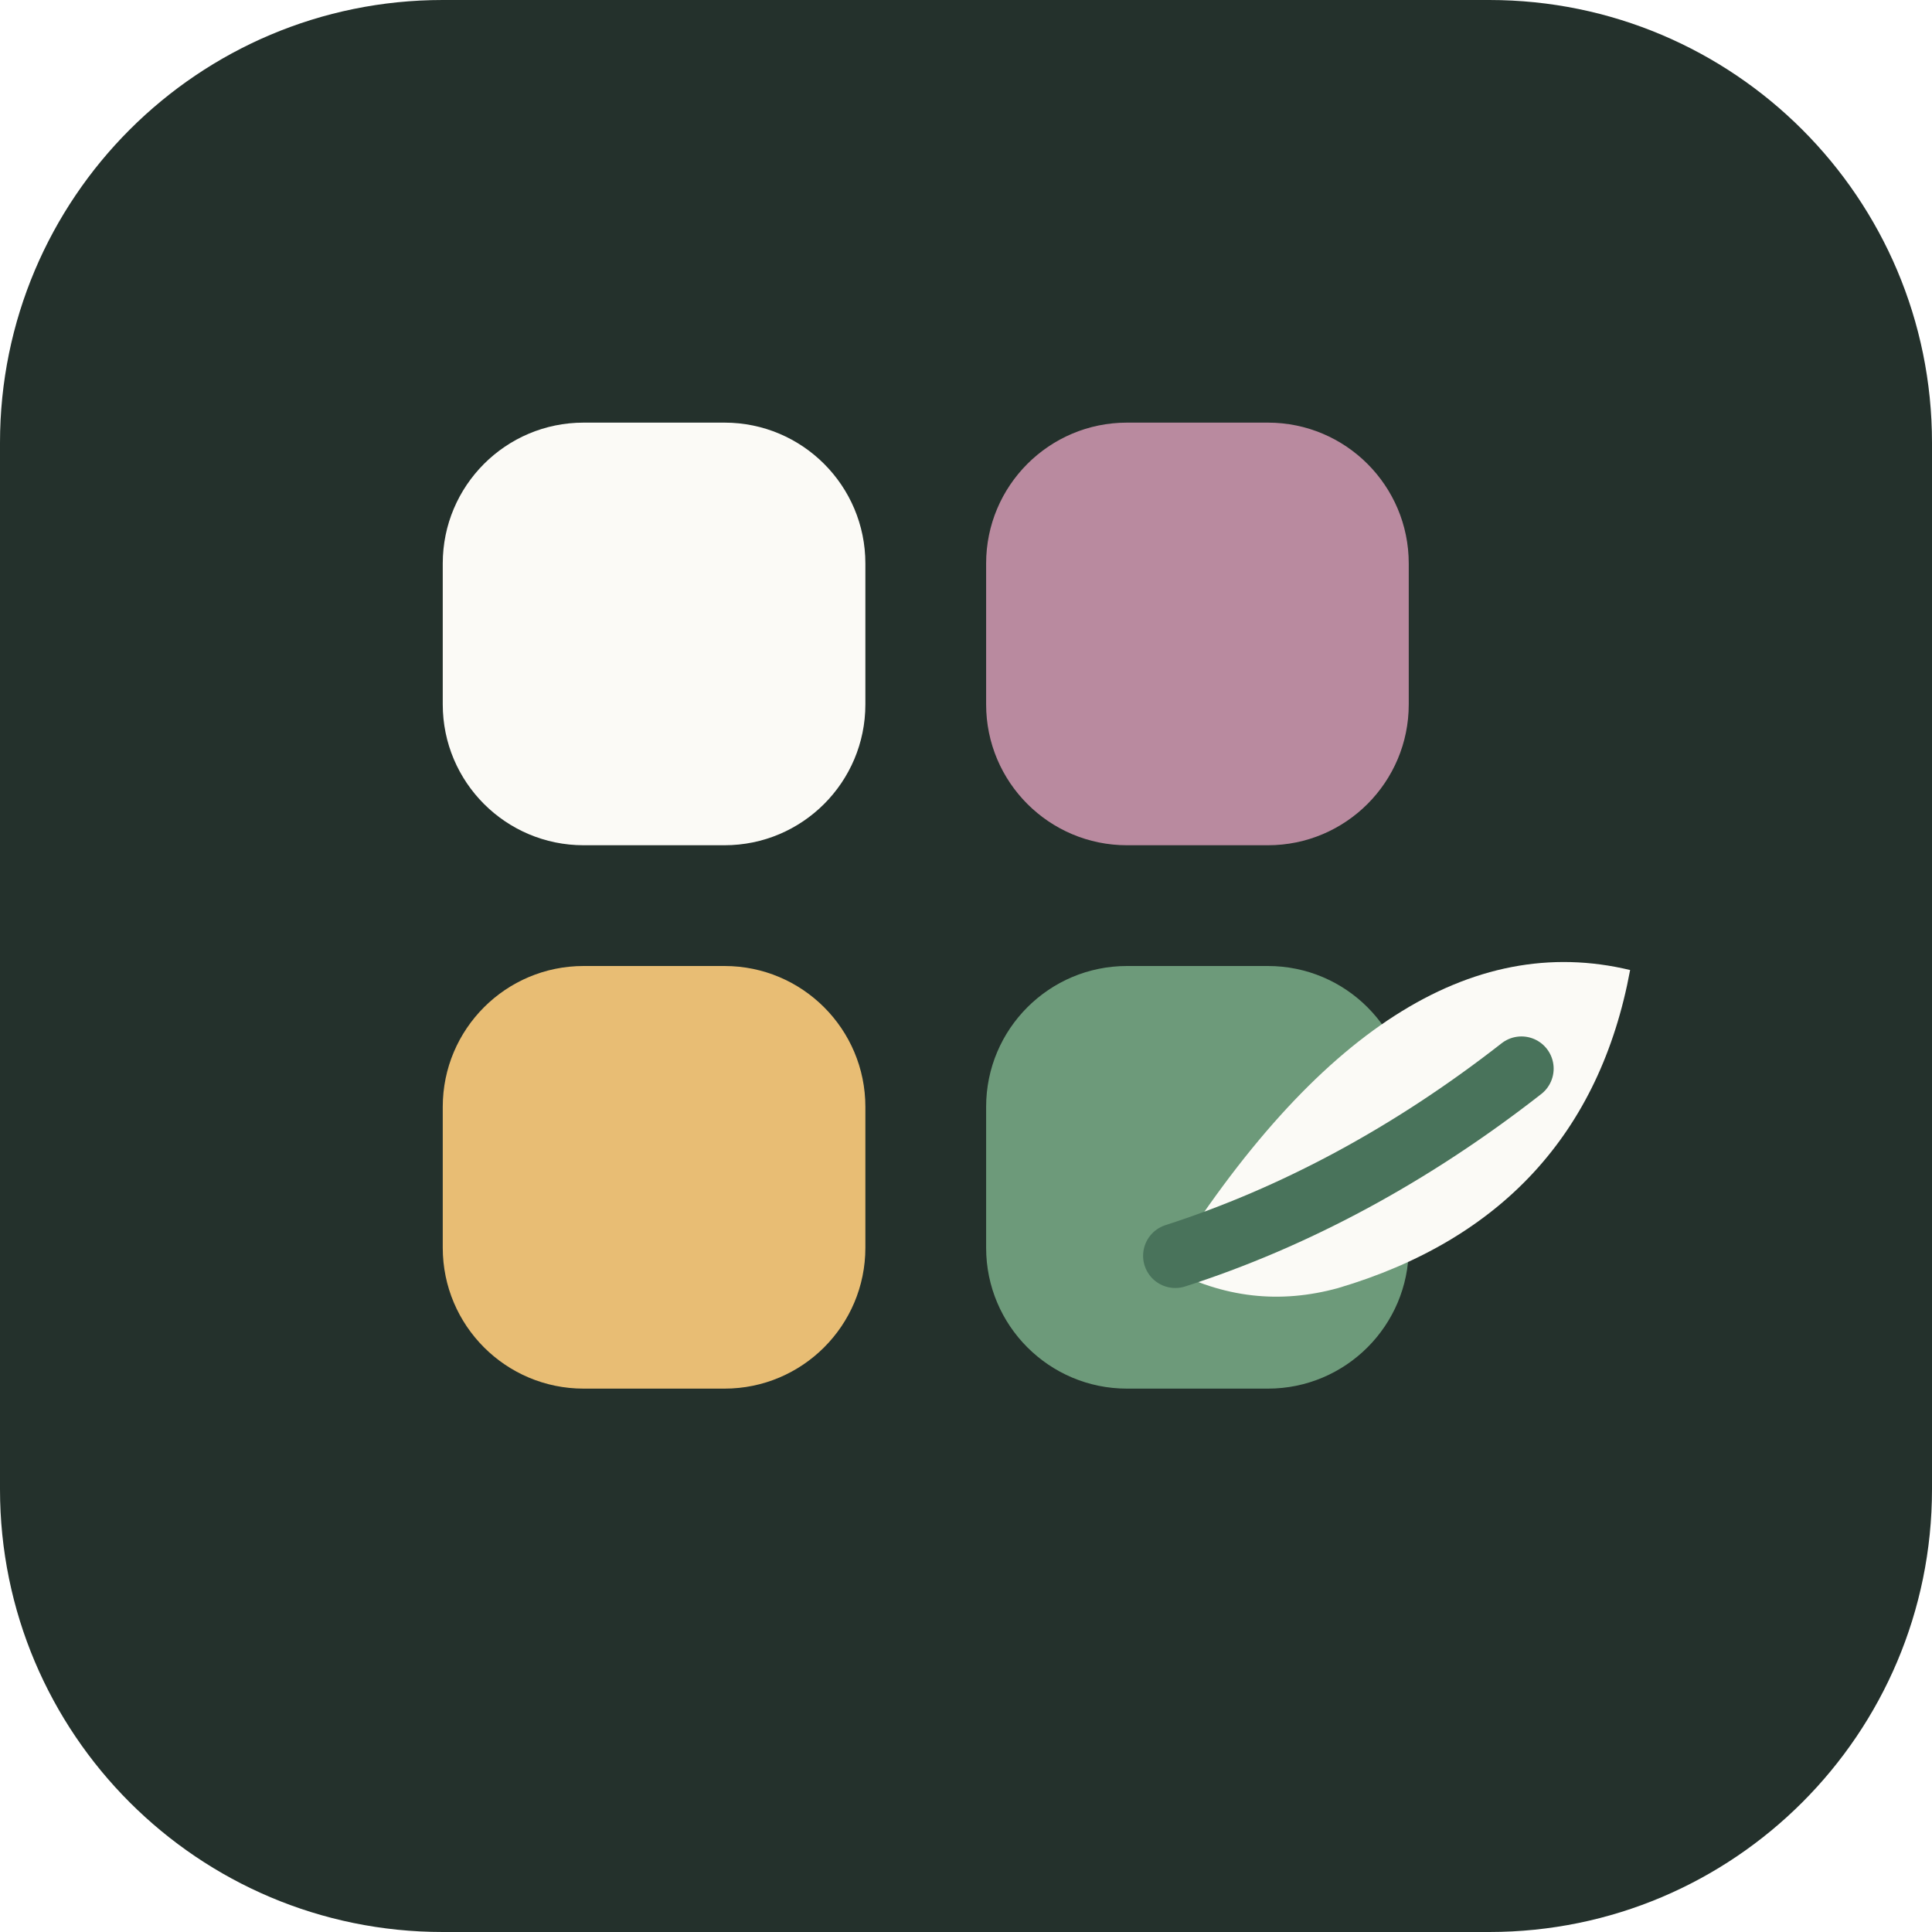
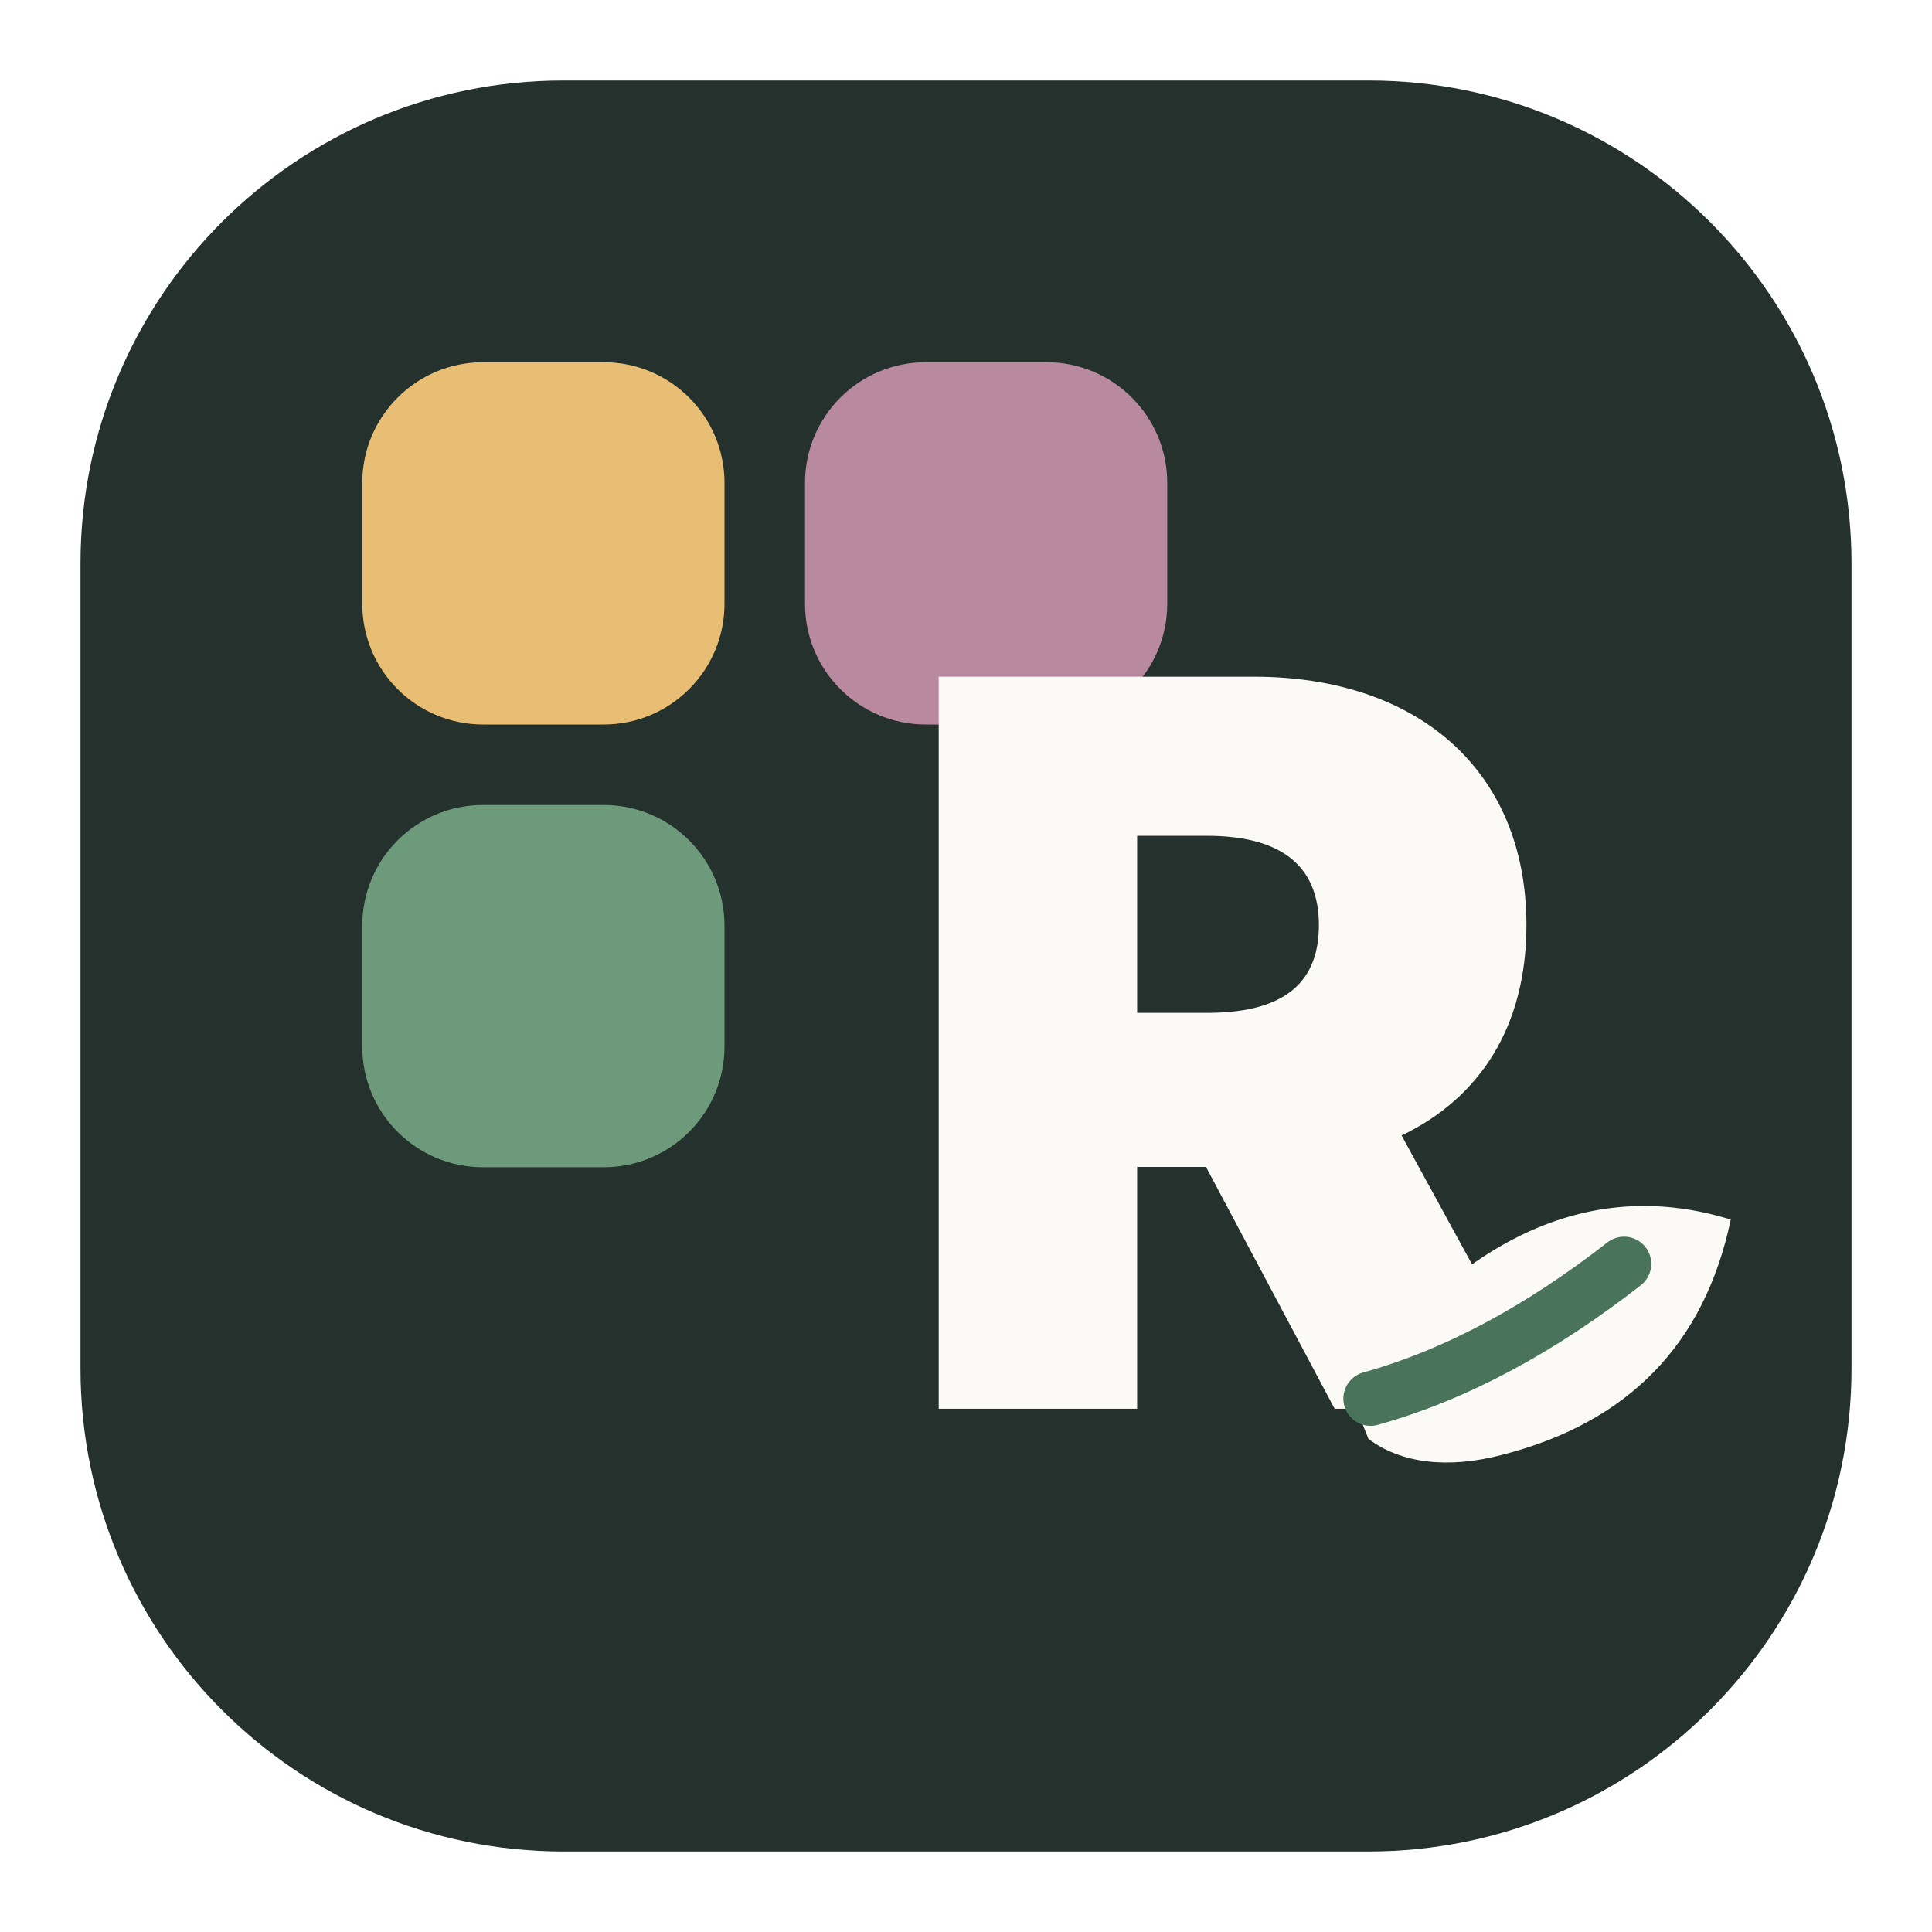
<svg xmlns="http://www.w3.org/2000/svg" viewBox="0 0 96 96" role="img" aria-labelledby="title desc">
-   <rect width="96" height="96" rx="22" fill="#24312c" />
-   <rect x="22" y="21" width="21" height="21" rx="7" fill="#fbfaf6" />
-   <rect x="49" y="21" width="21" height="21" rx="7" fill="#b98a9f" />
-   <rect x="22" y="48" width="21" height="21" rx="7" fill="#e8bd74" />
-   <rect x="49" y="48" width="21" height="21" rx="7" fill="#6d9a7a" />
-   <path d="M58 63c7.4-11.8 15.1-16.7 23-14.8-1.5 8.1-6.4 13.4-14.5 15.8-2.9.8-5.7.5-8.5-1z" fill="#fbfaf6" />
-   <path d="M58.4 62.4c5.9-1.9 11.7-5 17.2-9.3" fill="none" stroke="#49735b" stroke-width="3.2" stroke-linecap="round" />
+   <rect x="4" y="4" width="88" height="88" rx="24" fill="#24312c" />
+   <rect x="18" y="18" width="18" height="18" rx="6" fill="#e8bd74" />
+   <rect x="40" y="18" width="18" height="18" rx="6" fill="#b98a9f" />
+   <rect x="18" y="40" width="18" height="18" rx="6" fill="#6d9a7a" />
+   <text x="61" y="70" text-anchor="middle" fill="#fbfaf6" font-family="-apple-system, BlinkMacSystemFont, 'Segoe UI', sans-serif" font-size="50" font-weight="850" letter-spacing="0">R</text>
+   <path d="M67 69c5.8-7.7 12.2-10.5 19-8.4-1.3 6.2-5.1 10.1-11.4 11.7-2.7.7-5 .4-6.6-.8z" fill="#fbfaf6" />
+   <path d="M68.1 69.5c4.3-1.2 8.5-3.5 12.6-6.7" fill="none" stroke="#49735b" stroke-width="2.7" stroke-linecap="round" />
</svg>
